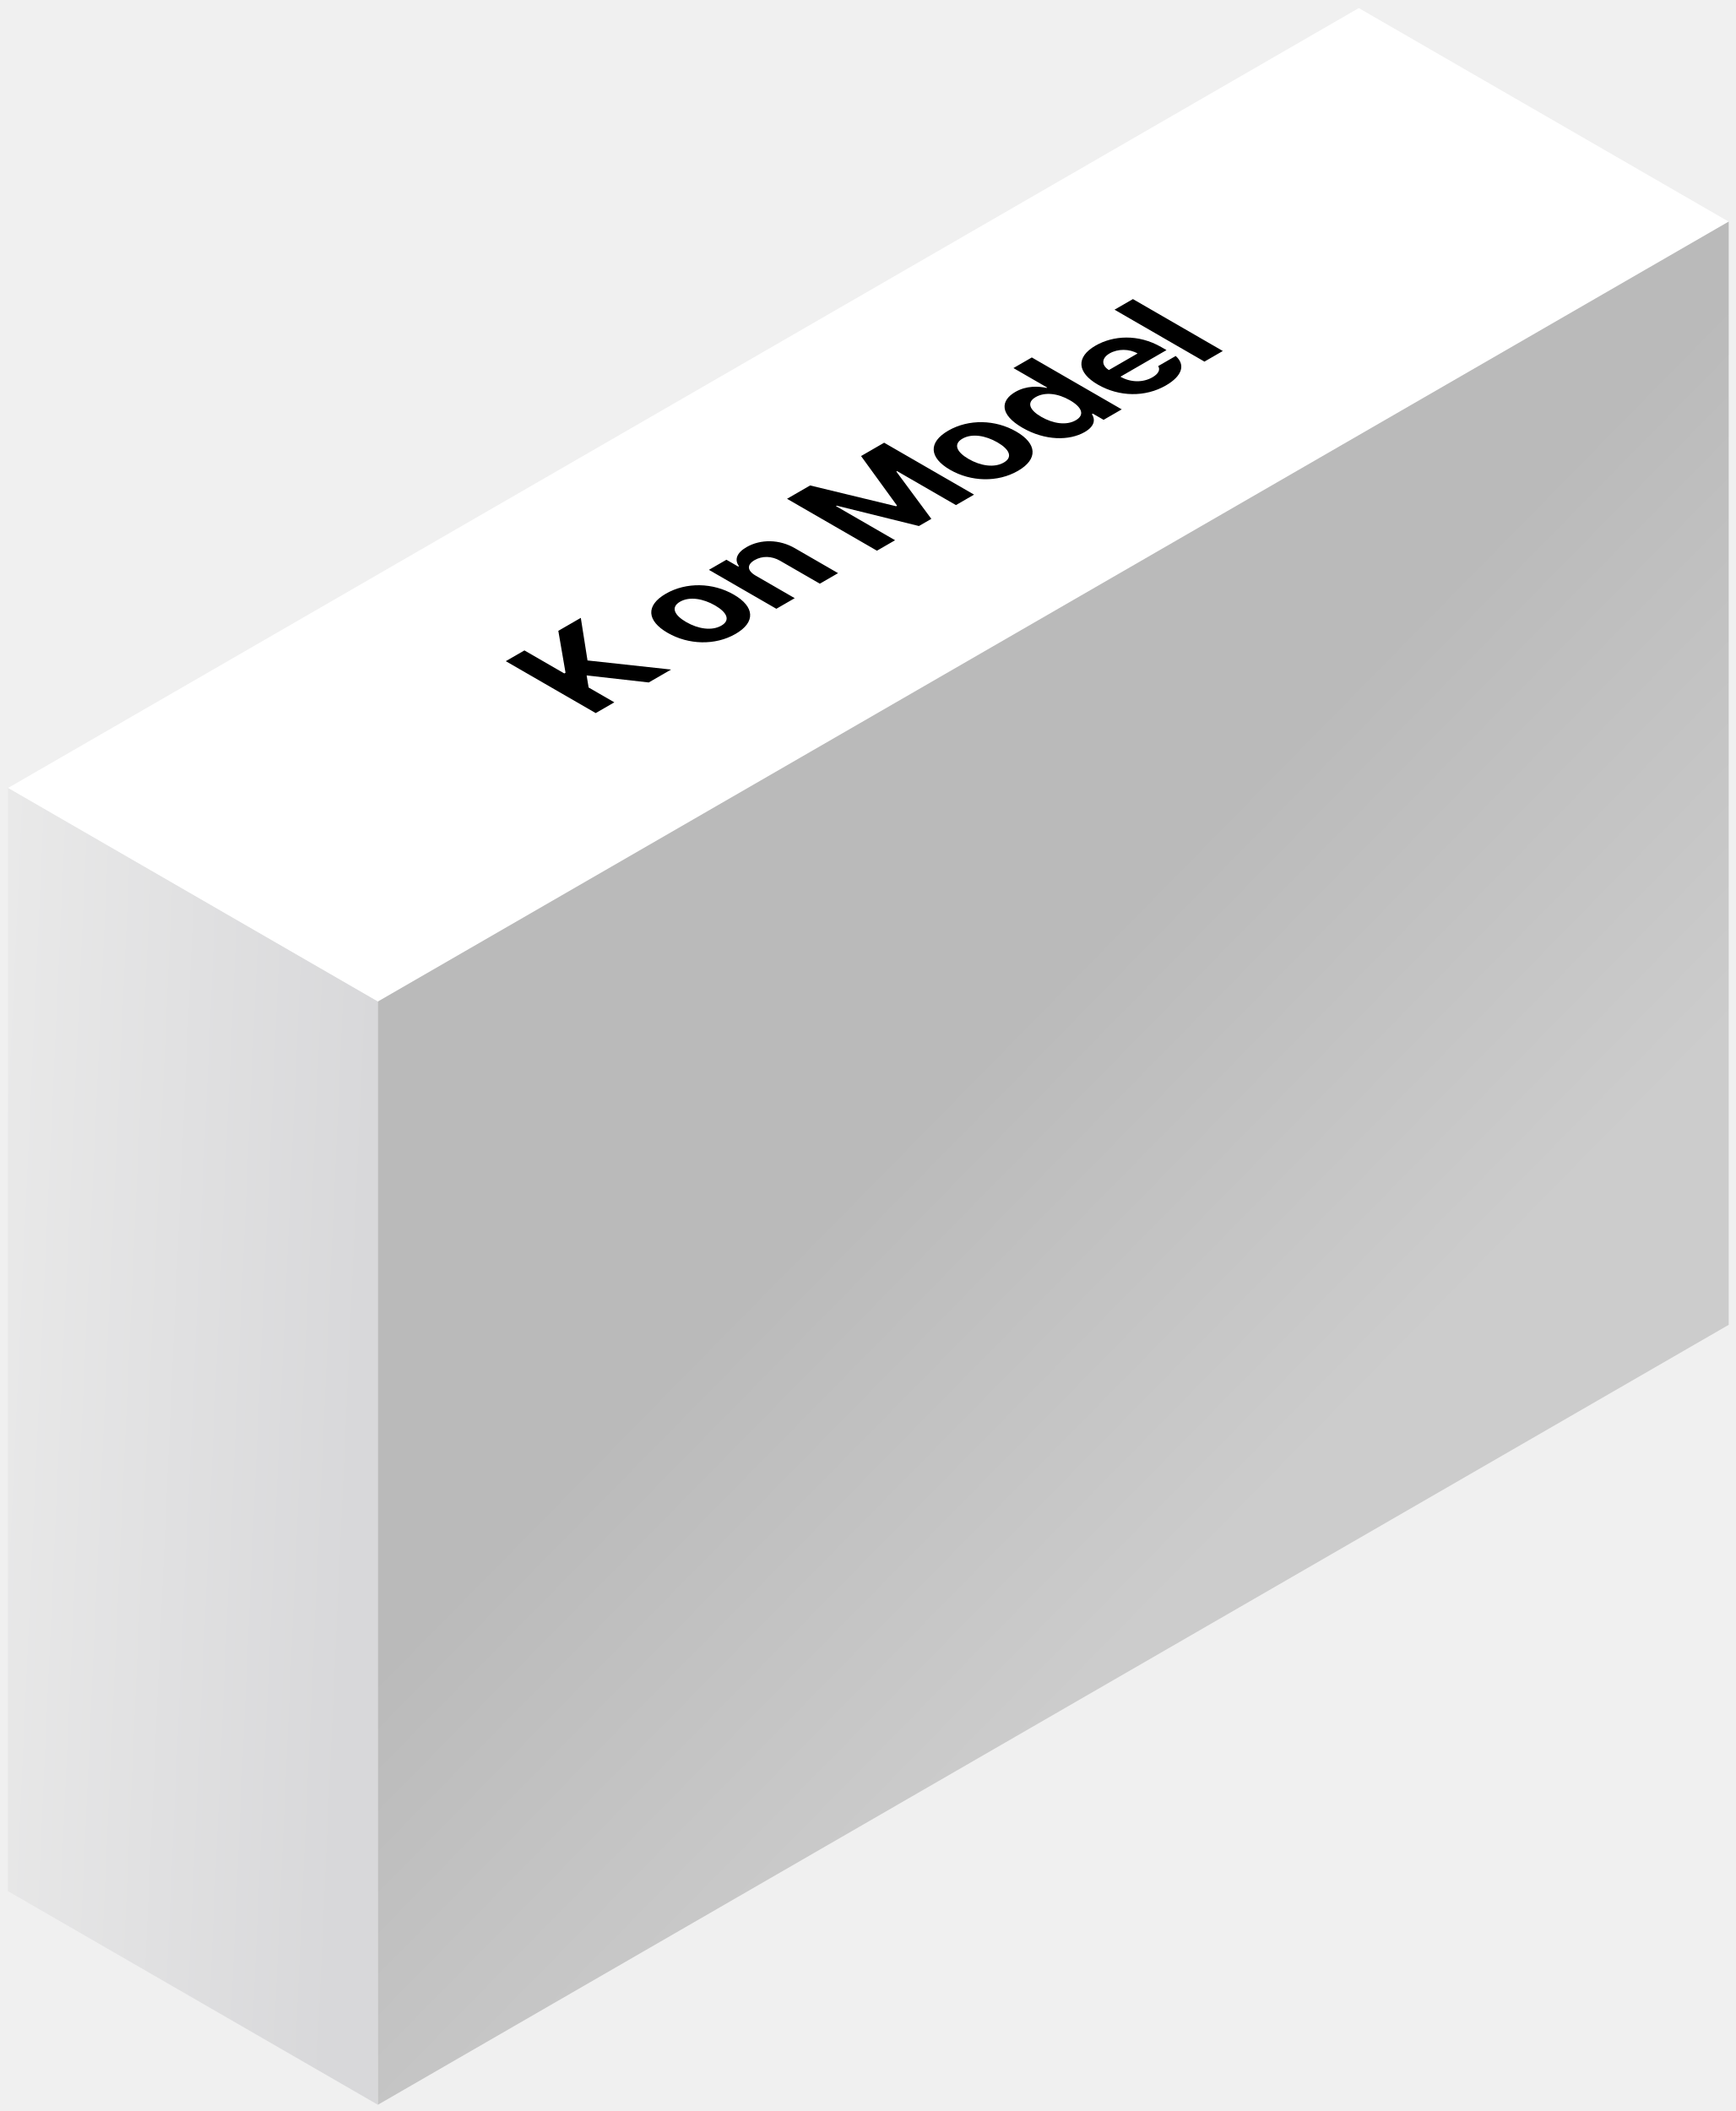
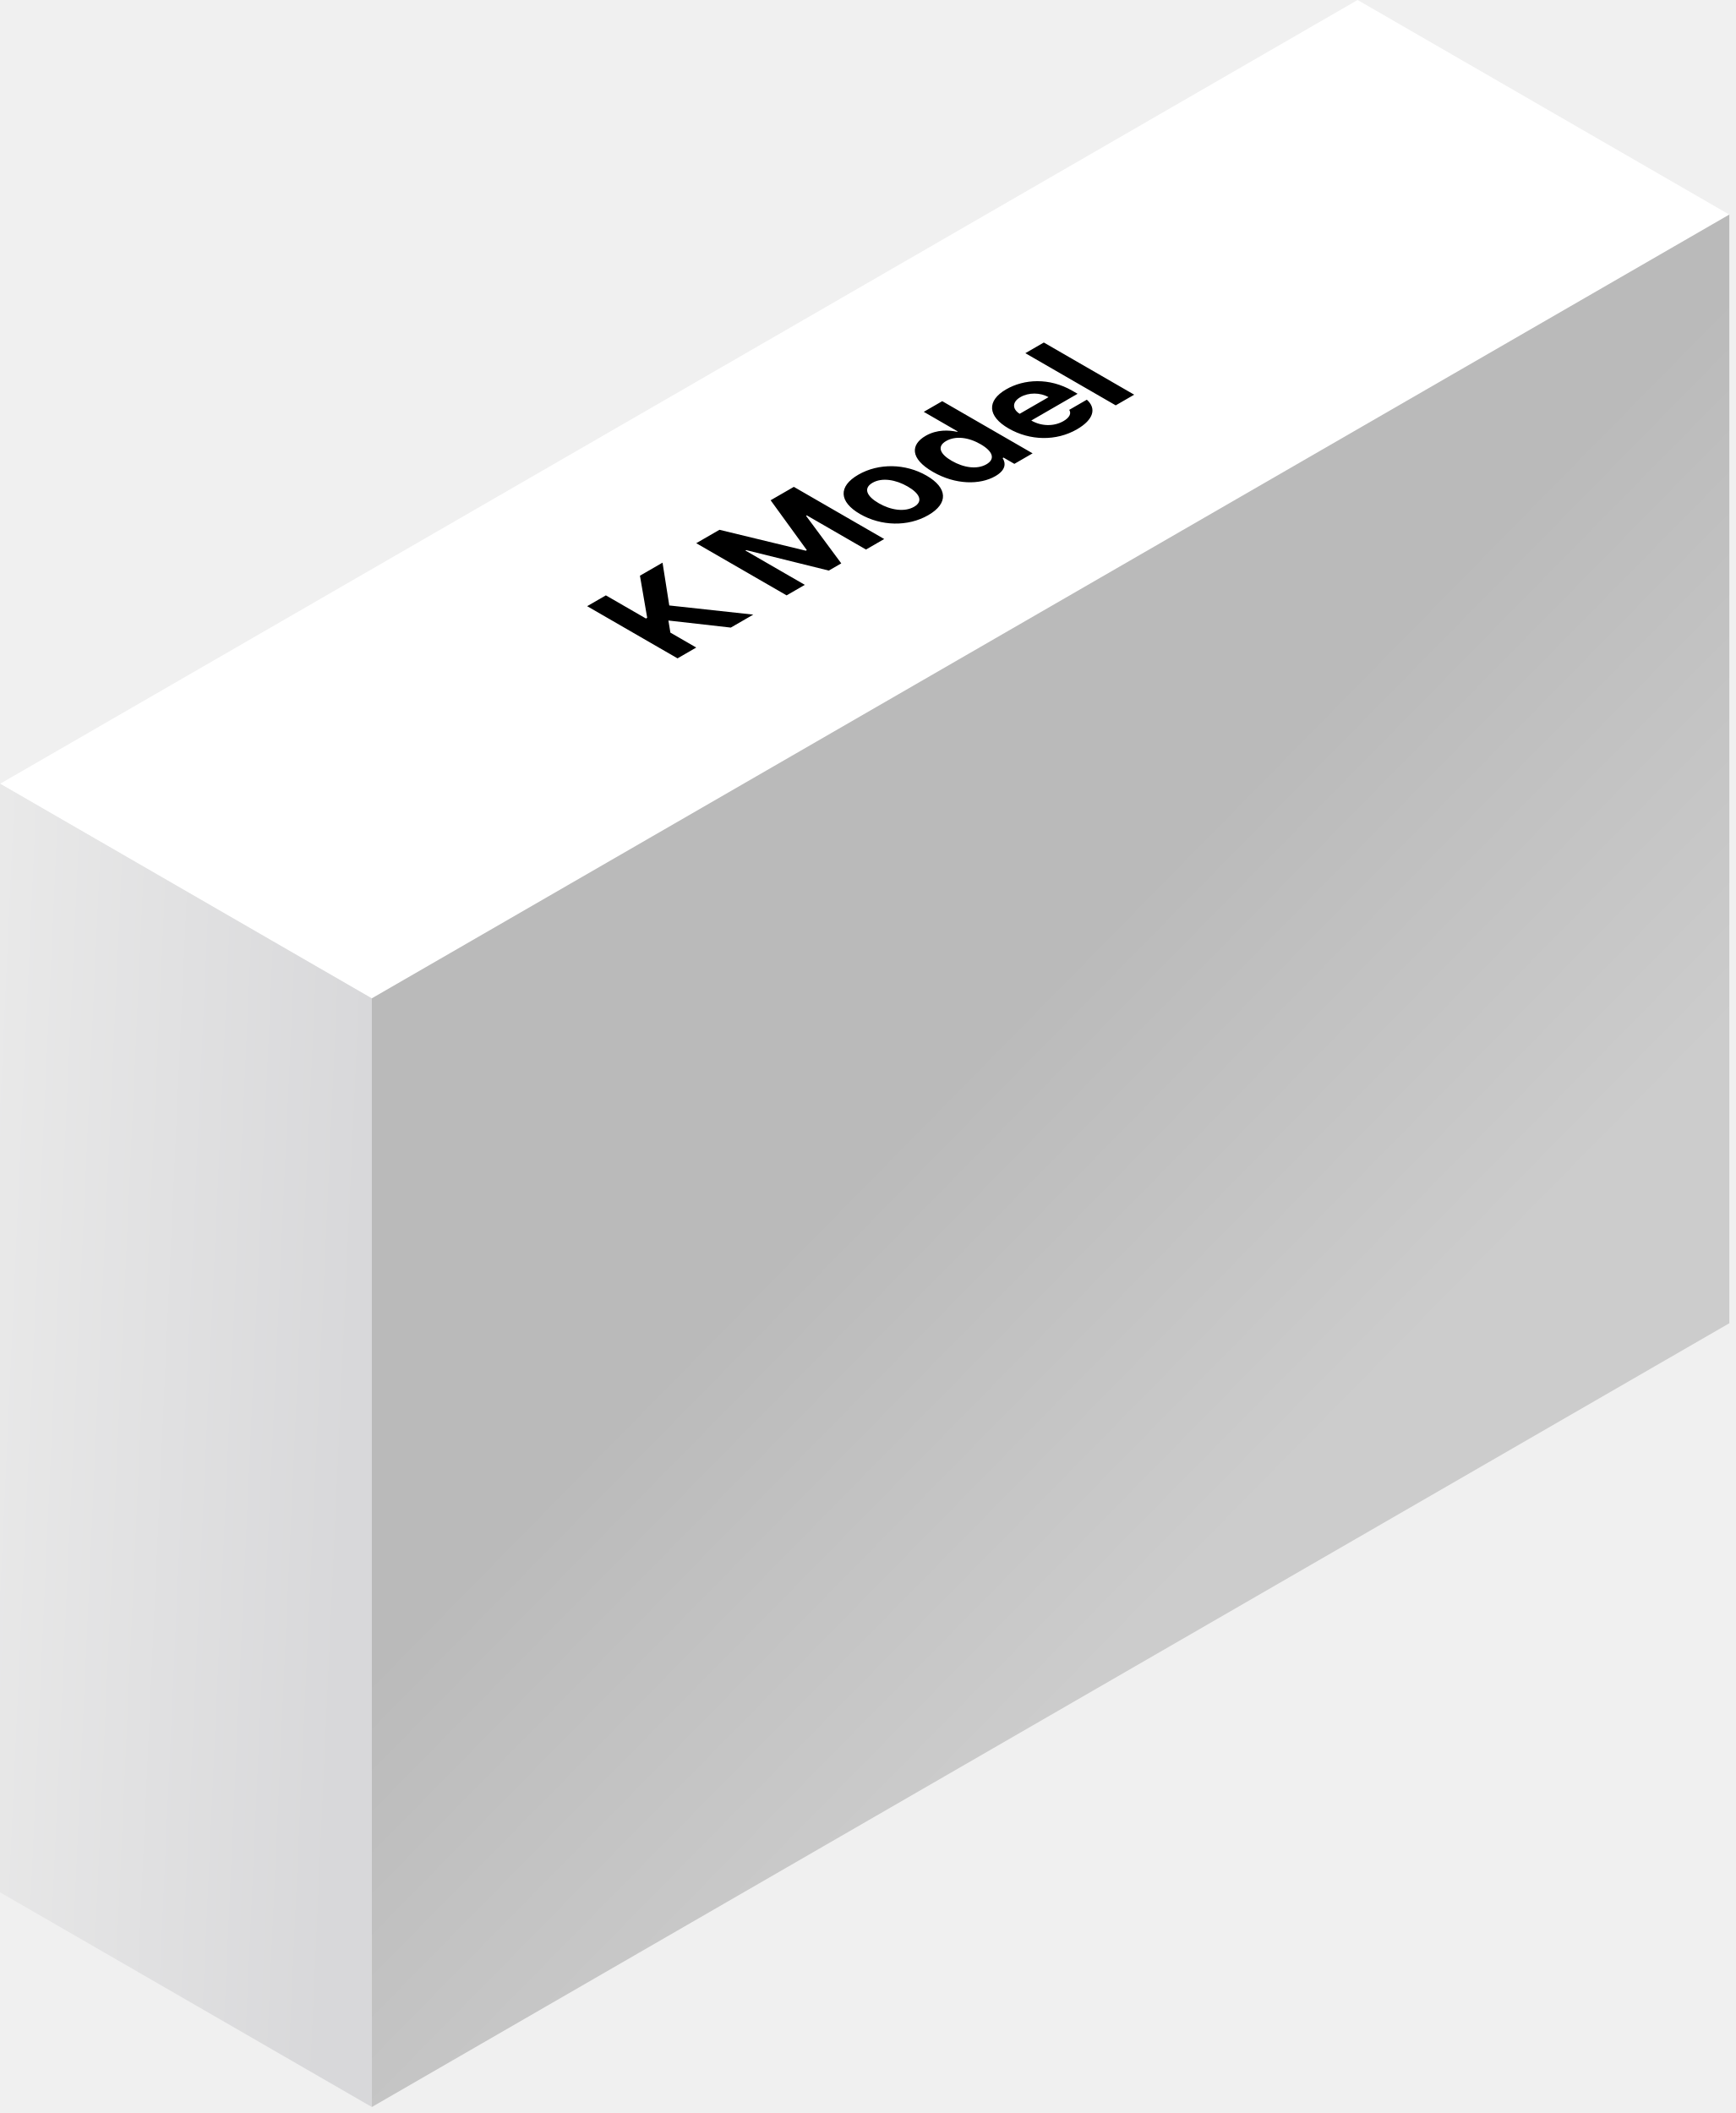
- <svg xmlns="http://www.w3.org/2000/svg" width="208" height="253" viewBox="0 0 208 253" fill="none">
-   <rect width="51.2" height="186.944" transform="matrix(0.866025 0.5 -0.866025 0.5 162.857 0.96875)" fill="white" />
-   <path d="M0.945 94.434L45.289 120.035V252.252L0.945 226.65V94.434Z" fill="url(#paint0_linear_1170_1199)" />
-   <rect width="186.952" height="132.223" transform="matrix(0.866025 -0.5 0 1 45.2891 120.031)" fill="url(#paint1_linear_1170_1199)" />
-   <path d="M71.398 85.462L60.621 79.24L62.854 77.951L67.632 80.71L67.781 80.624L66.917 75.605L69.612 74.049L70.415 79.154L80.433 80.246L77.754 81.792L70.311 80.95L70.549 82.394L73.63 84.173L71.398 85.462ZM88.159 75.974C85.717 77.383 82.517 77.289 80.016 75.845C77.516 74.401 77.367 72.562 79.808 71.153C82.249 69.744 85.45 69.821 87.95 71.265C90.451 72.708 90.6 74.565 88.159 75.974ZM86.462 74.977C87.593 74.324 87.117 73.379 85.703 72.562C84.274 71.737 82.636 71.462 81.505 72.115C80.359 72.777 80.82 73.731 82.249 74.556C83.663 75.373 85.316 75.639 86.462 74.977ZM90.578 68.992L95.251 71.69L93.049 72.962L84.966 68.295L87.065 67.084L88.479 67.9L88.568 67.849C88.002 67.092 88.285 66.259 89.476 65.571C91.158 64.6 93.421 64.617 95.296 65.717L100.446 68.691L98.258 69.954L93.495 67.204C92.498 66.628 91.352 66.602 90.444 67.127C89.521 67.659 89.506 68.373 90.578 68.992ZM94.329 59.779L97.098 58.18L107.398 60.672L107.517 60.604L103.201 54.657L105.969 53.058L116.746 59.28L114.573 60.535L107.517 56.461L107.428 56.513L111.625 62.185L110.137 63.044L100.283 60.604L100.194 60.655L107.279 64.746L105.106 66.001L94.329 59.779ZM122.008 56.431C119.567 57.841 116.366 57.746 113.866 56.302C111.365 54.858 111.216 53.02 113.657 51.61C116.099 50.201 119.299 50.278 121.799 51.722C124.3 53.166 124.449 55.022 122.008 56.431ZM120.311 55.434C121.442 54.781 120.966 53.836 119.552 53.02C118.123 52.194 116.486 51.919 115.354 52.573C114.208 53.234 114.67 54.188 116.099 55.013C117.513 55.83 119.165 56.096 120.311 55.434ZM130.009 51.778C128.163 52.843 125.246 52.826 122.551 51.27C119.783 49.672 119.902 48.005 121.688 46.974C123.043 46.192 124.486 46.286 125.439 46.492L125.513 46.449L121.465 44.112L123.668 42.84L134.444 49.062L132.271 50.317L130.976 49.569L130.872 49.629C131.229 50.196 131.319 51.021 130.009 51.778ZM128.937 50.368C130.038 49.732 129.696 48.813 128.237 47.971C126.779 47.128 125.231 46.956 124.129 47.592C123.013 48.237 123.385 49.139 124.799 49.956C126.228 50.781 127.821 51.013 128.937 50.368ZM139.736 46.196C137.265 47.622 134.14 47.571 131.579 46.093C129.079 44.649 128.93 42.793 131.297 41.426C133.425 40.197 136.432 40.008 139.185 41.598L139.811 41.959L134.288 45.147C135.509 45.852 136.997 45.869 138.129 45.216C138.873 44.786 139.081 44.288 138.813 43.875L140.912 42.664C142.088 43.703 141.731 45.044 139.736 46.196ZM132.904 44.348L136.342 42.363C135.36 41.796 133.976 41.787 132.993 42.354C131.981 42.939 132.011 43.789 132.904 44.348ZM135.785 35.844L146.561 42.066L144.358 43.338L133.582 37.116L135.785 35.844Z" fill="black" />
+ <svg xmlns="http://www.w3.org/2000/svg" width="207" height="252" viewBox="0 0 207 252" fill="none">
+   <rect width="51.2" height="186.944" transform="matrix(0.866025 0.5 -0.866025 0.5 161.914 0)" fill="white" />
+   <path d="M0 93.465L44.344 119.067V251.283L0 225.681V93.465Z" fill="url(#paint0_linear_1184_2468)" />
+   <rect width="186.952" height="132.223" transform="matrix(0.866025 -0.5 0 1 44.3438 119.064)" fill="url(#paint1_linear_1184_2468)" />
+   <path d="M80.804 78.516L70.027 72.294L72.26 71.005L77.038 73.764L77.187 73.678L76.323 68.659L79.017 67.104L79.821 72.208L89.839 73.3L87.159 74.847L79.717 74.004L79.955 75.448L83.036 77.227L80.804 78.516ZM83.037 64.783L85.806 63.184L96.106 65.677L96.225 65.608L91.908 59.661L94.677 58.063L105.454 64.284L103.28 65.539L96.225 61.466L96.136 61.517L100.333 67.189L98.845 68.049L88.991 65.608L88.902 65.659L95.987 69.75L93.814 71.005L83.037 64.783ZM110.716 61.435C108.274 62.845 105.074 62.75 102.574 61.307C100.073 59.863 99.924 58.024 102.365 56.614C104.806 55.205 108.007 55.282 110.507 56.726C113.008 58.17 113.157 60.026 110.716 61.435ZM109.019 60.439C110.15 59.785 109.674 58.84 108.26 58.024C106.831 57.199 105.193 56.924 104.062 57.577C102.916 58.239 103.377 59.193 104.806 60.018C106.22 60.834 107.873 61.1 109.019 60.439ZM118.716 56.782C116.871 57.847 113.953 57.83 111.259 56.275C108.491 54.676 108.61 53.009 110.396 51.978C111.75 51.196 113.194 51.291 114.147 51.497L114.221 51.454L110.173 49.116L112.376 47.844L123.152 54.066L120.979 55.321L119.684 54.573L119.58 54.633C119.937 55.201 120.026 56.026 118.716 56.782ZM117.645 55.373C118.746 54.736 118.404 53.817 116.945 52.975C115.486 52.133 113.938 51.961 112.837 52.597C111.721 53.241 112.093 54.144 113.507 54.96C114.936 55.785 116.528 56.017 117.645 55.373ZM128.444 51.2C125.973 52.627 122.847 52.575 120.287 51.097C117.786 49.653 117.638 47.797 120.004 46.431C122.133 45.202 125.14 45.013 127.893 46.602L128.518 46.963L122.996 50.152C124.217 50.856 125.705 50.873 126.836 50.22C127.581 49.791 127.789 49.292 127.521 48.88L129.62 47.668C130.796 48.708 130.439 50.048 128.444 51.2ZM121.612 49.352L125.05 47.367C124.068 46.8 122.684 46.791 121.701 47.359C120.689 47.943 120.719 48.794 121.612 49.352ZM124.492 40.849L135.269 47.071L133.066 48.343L122.289 42.121L124.492 40.849Z" fill="black" />
  <defs>
-     <linearGradient id="paint0_linear_1170_1199" x1="44.928" y1="122.912" x2="0.208" y2="120.886" gradientUnits="userSpaceOnUse">
+     <linearGradient id="paint0_linear_1184_2468" x1="43.983" y1="121.944" x2="-0.738" y2="119.917" gradientUnits="userSpaceOnUse">
      <stop stop-color="#D8D8DA" />
      <stop offset="1" stop-color="#E9E9E9" />
    </linearGradient>
-     <linearGradient id="paint1_linear_1170_1199" x1="81.421" y1="48.828" x2="110.774" y2="125.897" gradientUnits="userSpaceOnUse">
+     <linearGradient id="paint1_linear_1184_2468" x1="81.421" y1="48.828" x2="110.774" y2="125.897" gradientUnits="userSpaceOnUse">
      <stop stop-color="#BABABA" />
      <stop offset="1" stop-color="#CCCCCC" />
    </linearGradient>
  </defs>
</svg>
